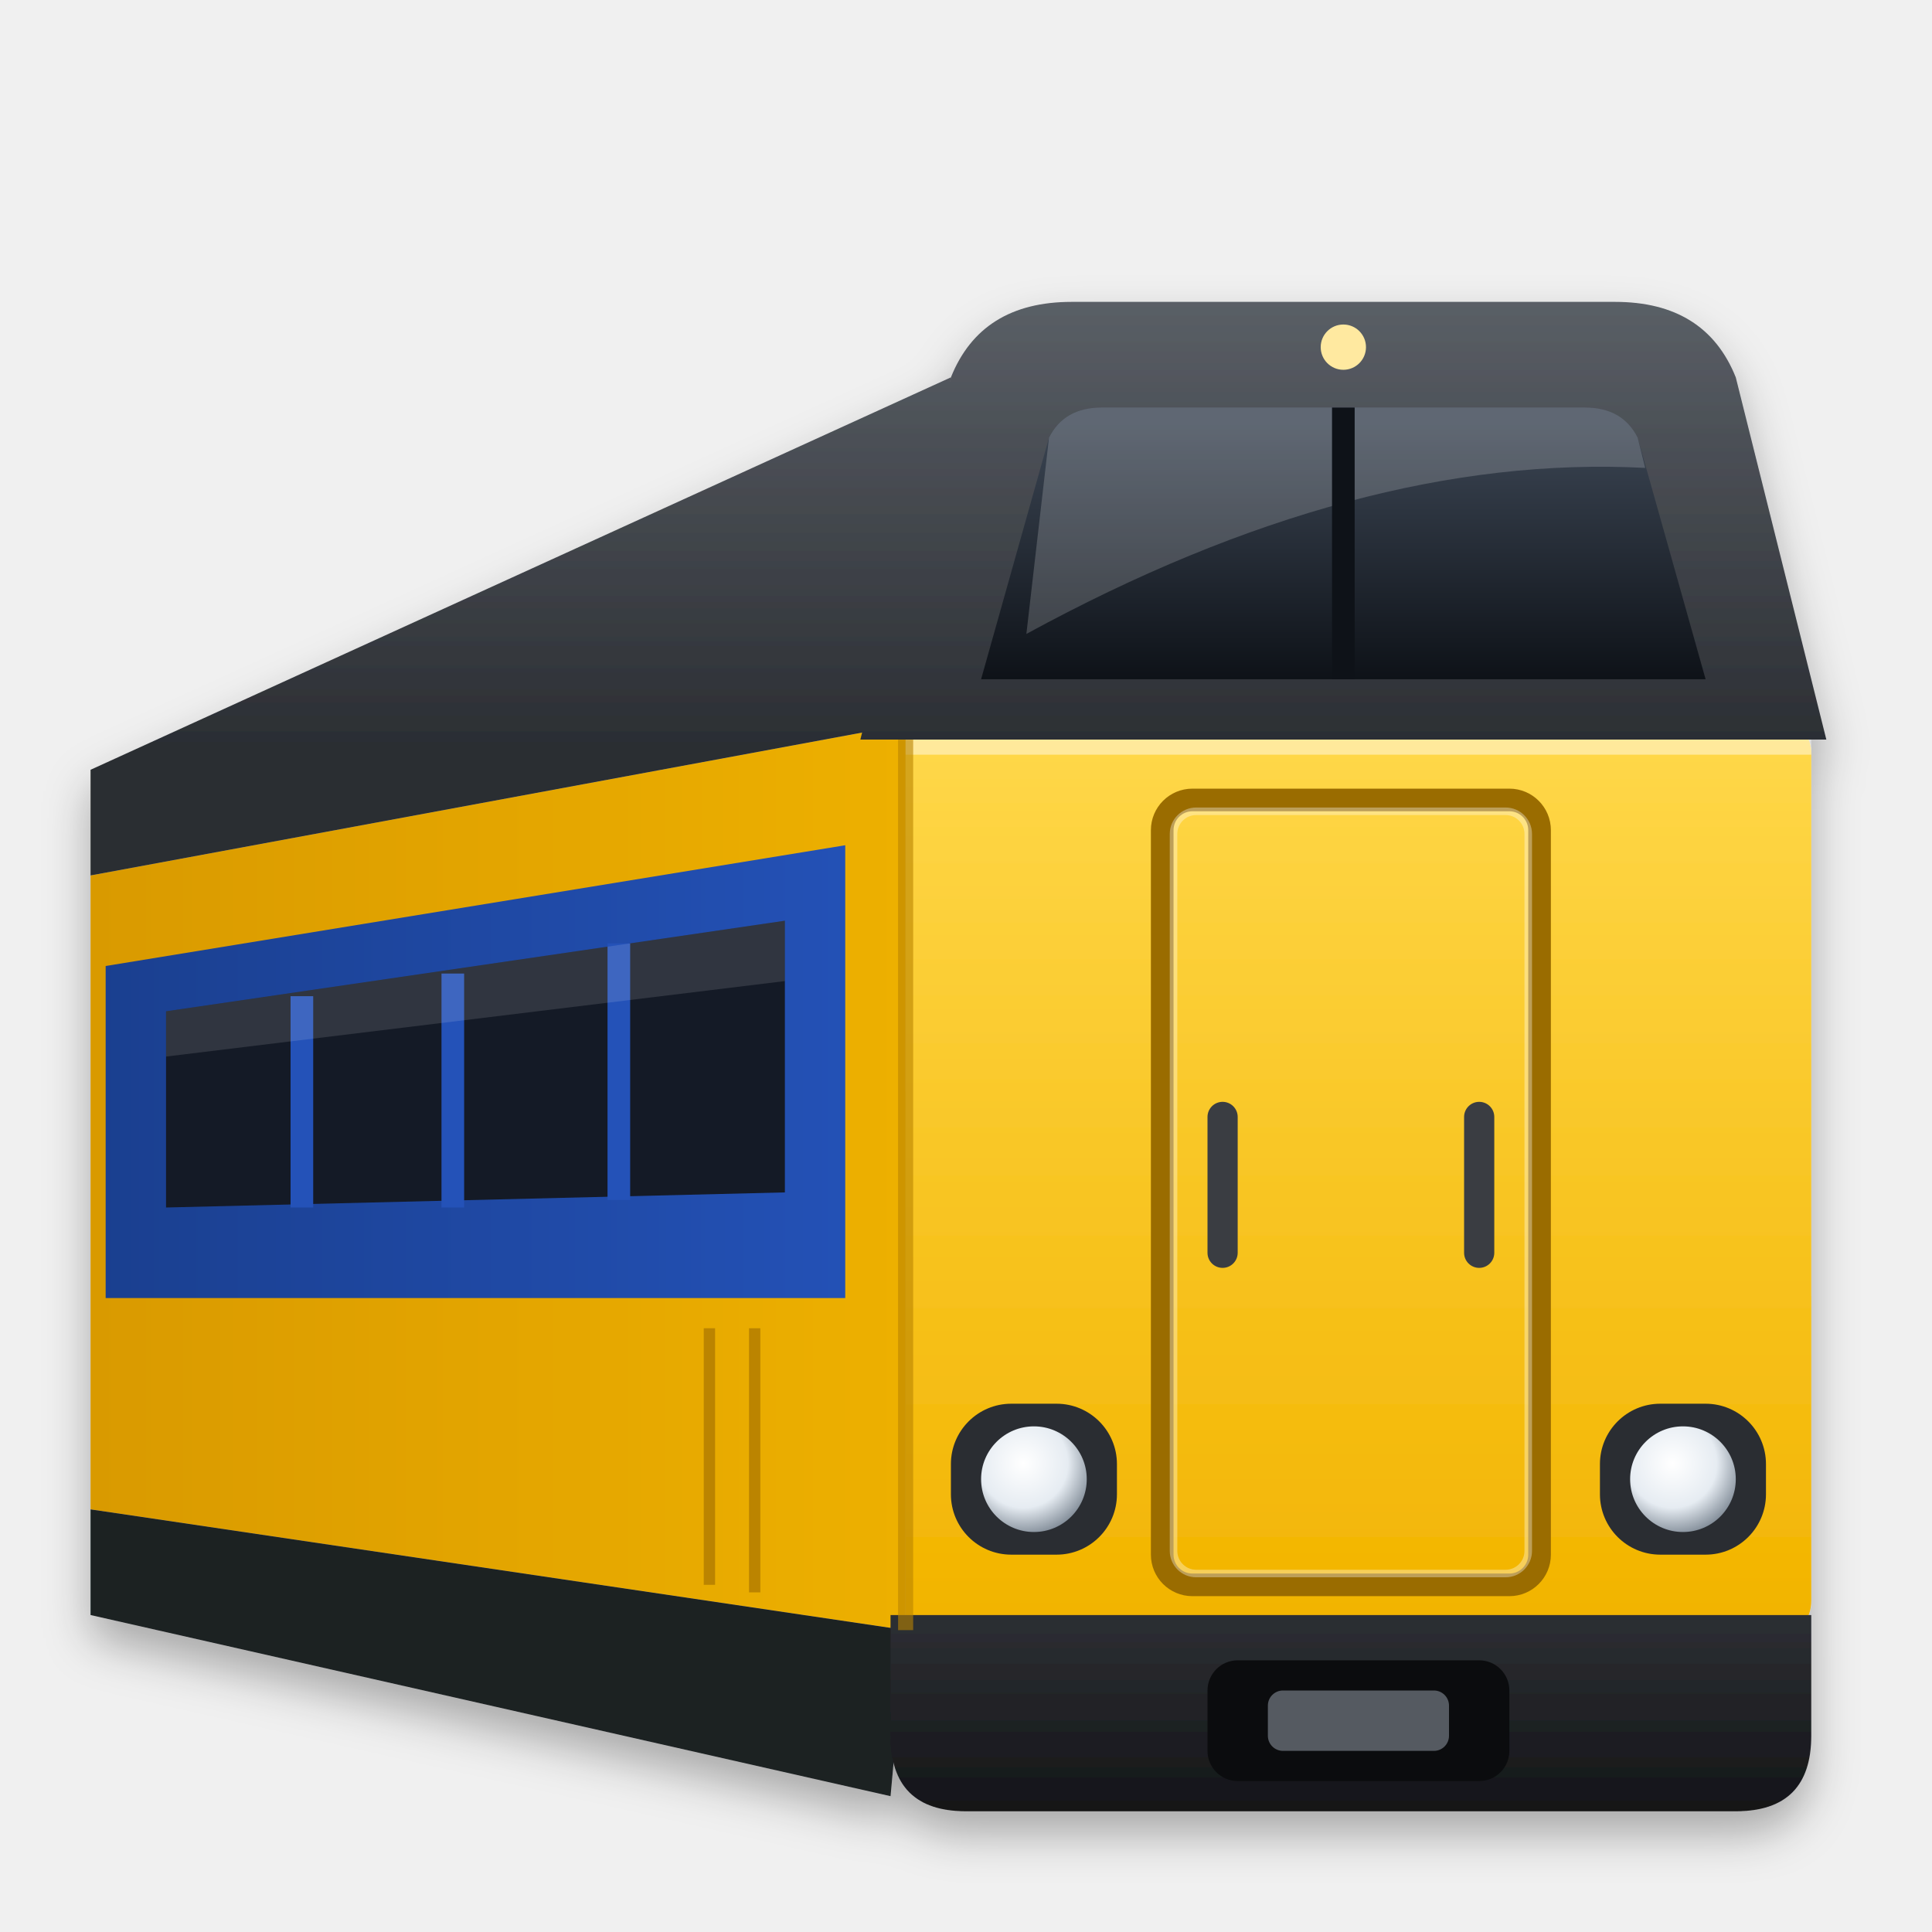
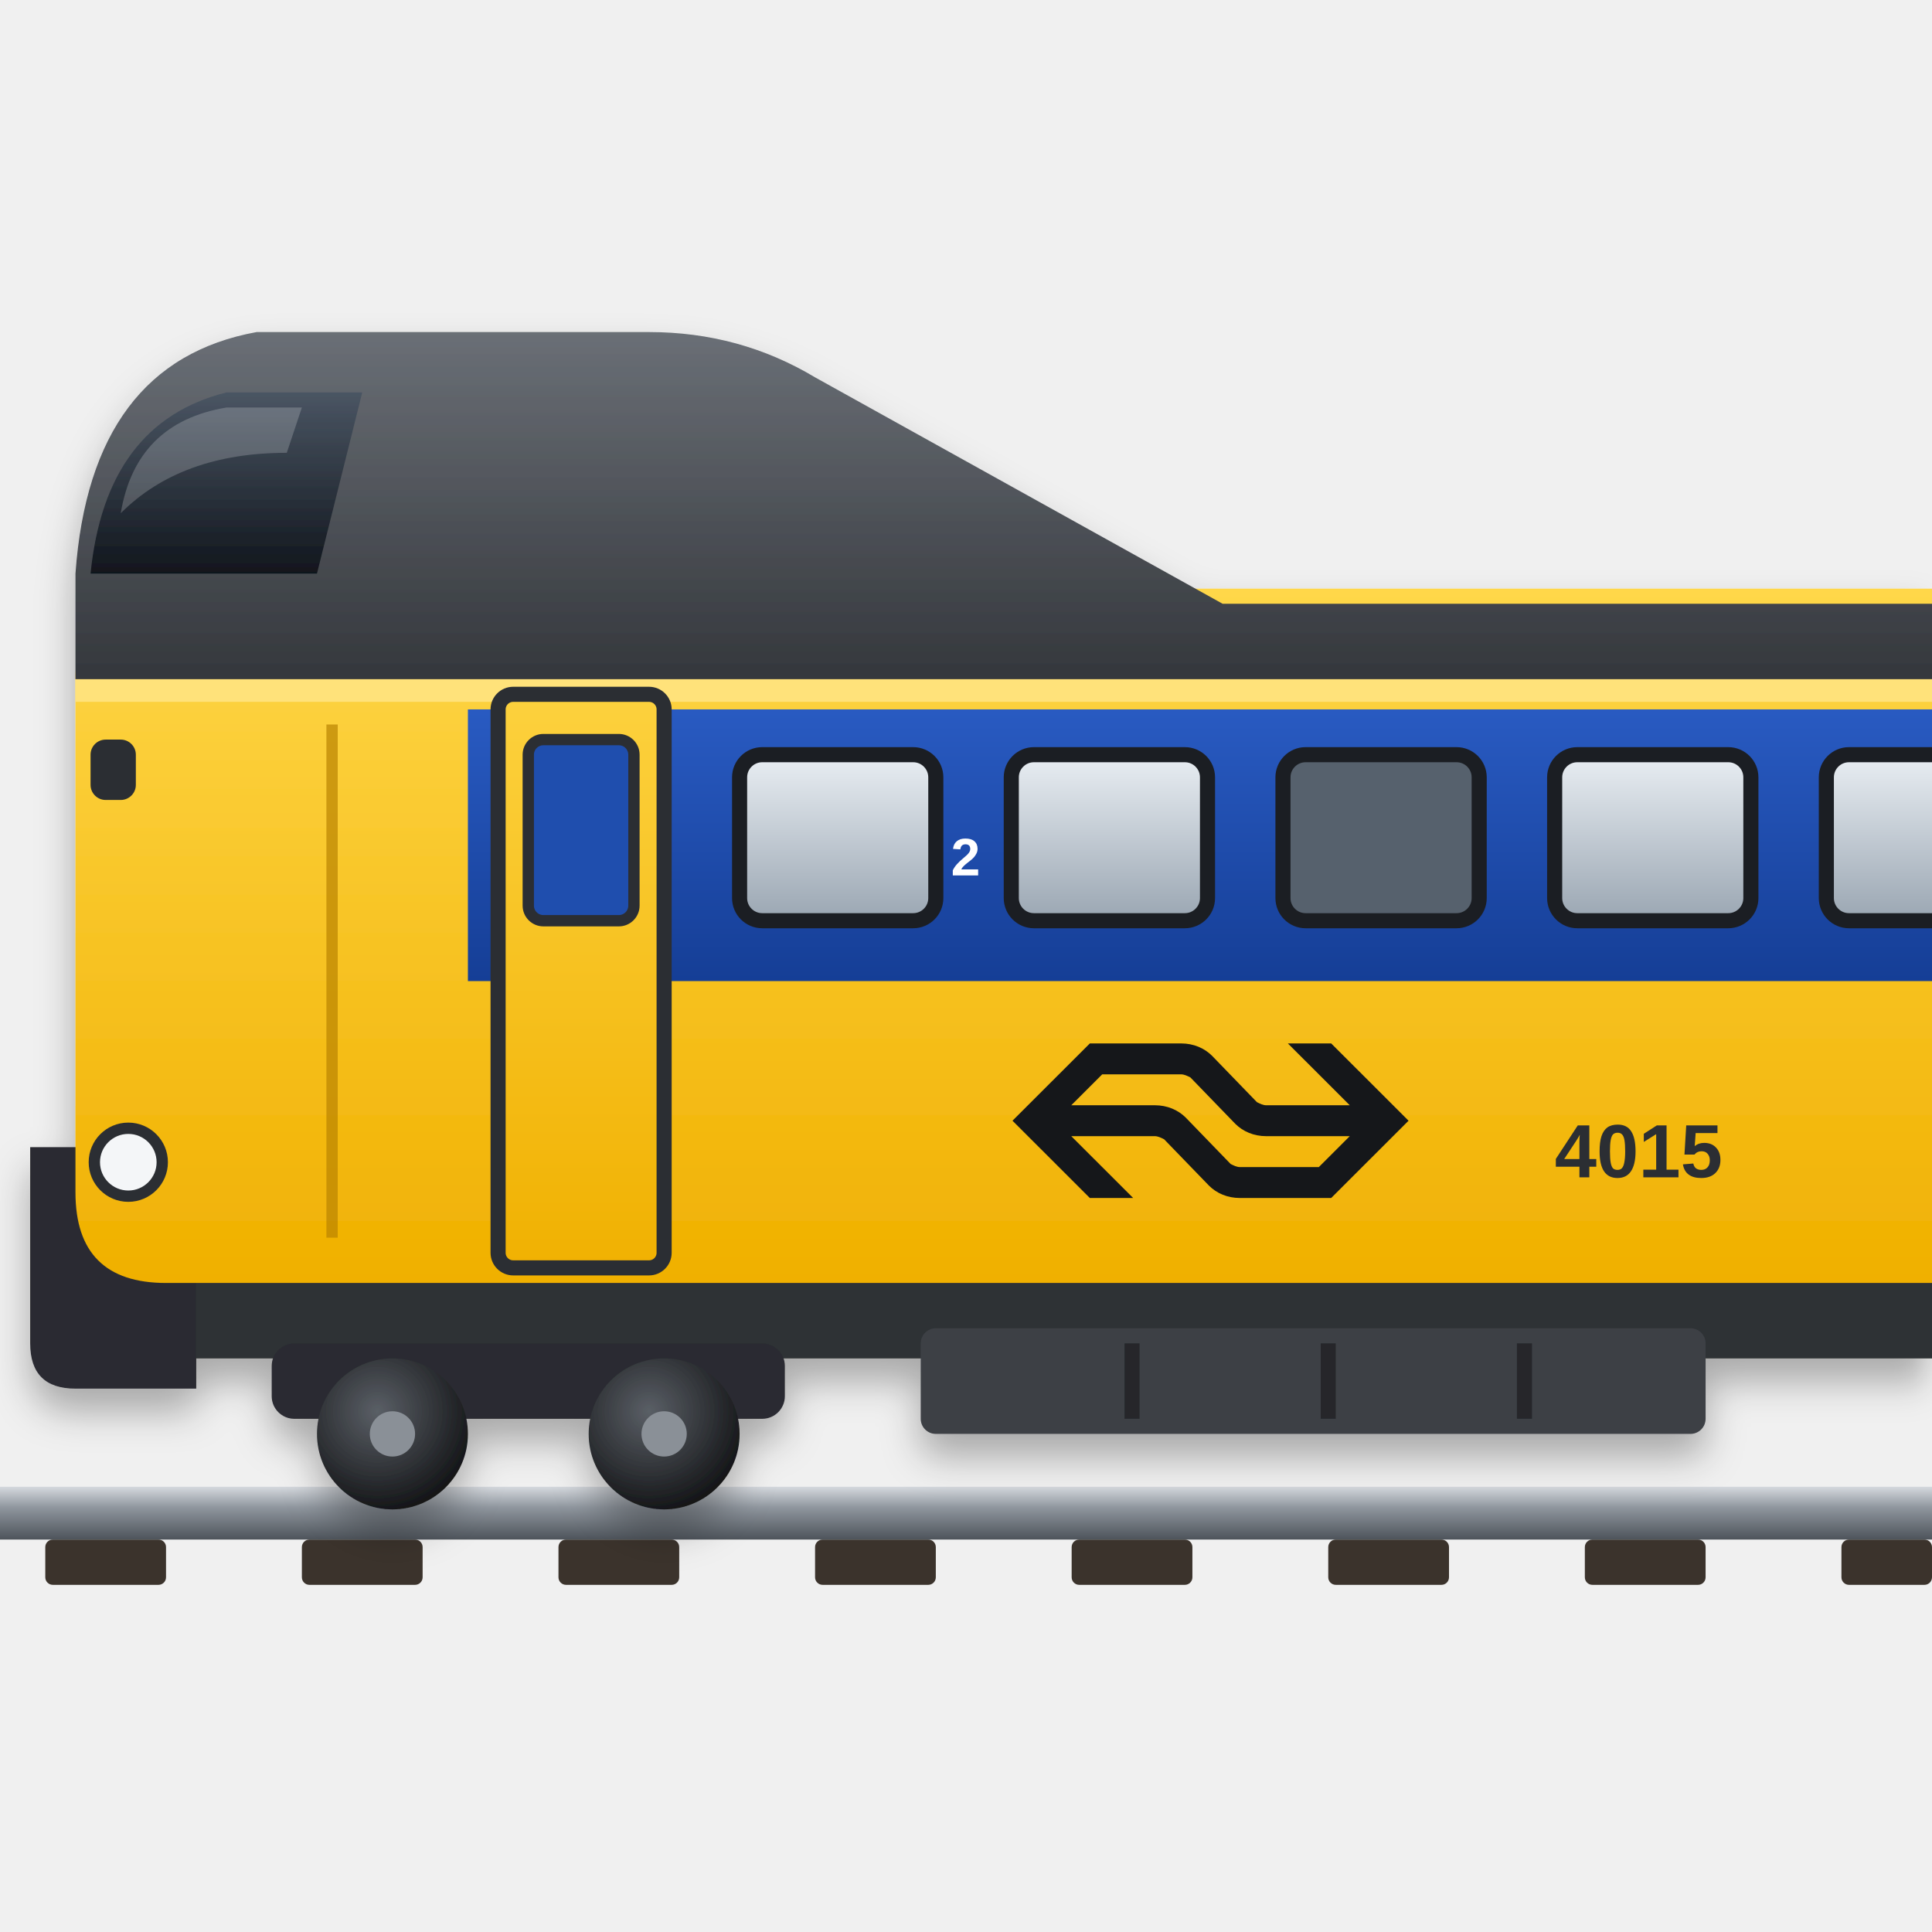
<svg xmlns="http://www.w3.org/2000/svg" width="256" height="256" viewBox="0 0 256 256">
  <defs>
-     <linearGradient id="face" x1="0" y1="96" x2="0" y2="214" gradientUnits="userSpaceOnUse">
+     <linearGradient id="yel" x1="0" y1="92" x2="0" y2="186" gradientUnits="userSpaceOnUse">
      <stop offset="0" stop-color="#FFD84A" />
-       <stop offset="1" stop-color="#F2B400" />
+       <stop offset="1" stop-color="#F0B000" />
    </linearGradient>
-     <linearGradient id="side" x1="12" y1="0" x2="120" y2="0" gradientUnits="userSpaceOnUse">
-       <stop offset="0" stop-color="#D99A00" />
-       <stop offset="1" stop-color="#EDB000" />
+     <linearGradient id="roof" x1="0" y1="60" x2="0" y2="106" gradientUnits="userSpaceOnUse">
+       <stop offset="0" stop-color="#6A6F76" />
+       <stop offset="1" stop-color="#34373C" />
    </linearGradient>
-     <linearGradient id="roof" x1="0" y1="40" x2="0" y2="100" gradientUnits="userSpaceOnUse">
+     <linearGradient id="blue" x1="0" y1="108" x2="0" y2="146" gradientUnits="userSpaceOnUse">
+       <stop offset="0" stop-color="#2A5CC4" />
+       <stop offset="1" stop-color="#153E96" />
+     </linearGradient>
+     <linearGradient id="win" x1="0" y1="0" x2="0" y2="1">
+       <stop offset="0" stop-color="#E9EEF3" />
+       <stop offset="1" stop-color="#9AA6B2" />
+     </linearGradient>
+     <linearGradient id="glass" x1="0" y1="0" x2="0" y2="1">
+       <stop offset="0" stop-color="#4A5563" />
+       <stop offset="1" stop-color="#11161D" />
+     </linearGradient>
+     <linearGradient id="rail" x1="0" y1="0" x2="0" y2="1">
+       <stop offset="0" stop-color="#D5D9DE" />
+       <stop offset=".4" stop-color="#8E959D" />
+       <stop offset="1" stop-color="#4E545B" />
+     </linearGradient>
+     <radialGradient id="wheel" cx=".4" cy=".35" r=".7">
      <stop offset="0" stop-color="#5A5F66" />
-       <stop offset="1" stop-color="#2A2D32" />
-     </linearGradient>
-     <linearGradient id="glass" x1="0" y1="56" x2="0" y2="90" gradientUnits="userSpaceOnUse">
-       <stop offset="0" stop-color="#3C4654" />
-       <stop offset="1" stop-color="#0E1218" />
-     </linearGradient>
-     <linearGradient id="blue" x1="12" y1="0" x2="118" y2="0" gradientUnits="userSpaceOnUse">
-       <stop offset="0" stop-color="#1A3F8F" />
-       <stop offset="1" stop-color="#2452B8" />
-     </linearGradient>
-     <linearGradient id="skirt" x1="0" y1="200" x2="0" y2="240" gradientUnits="userSpaceOnUse">
-       <stop offset="0" stop-color="#3A3D42" />
-       <stop offset="1" stop-color="#141518" />
-     </linearGradient>
-     <radialGradient id="lamp" cx=".4" cy=".35" r=".7">
-       <stop offset="0" stop-color="#FFFFFF" />
-       <stop offset=".6" stop-color="#E6ECF2" />
-       <stop offset="1" stop-color="#7D8894" />
+       <stop offset="1" stop-color="#111214" />
    </radialGradient>
-     <filter id="sh" x="-10%" y="-10%" width="120%" height="125%">
-       <feGaussianBlur in="SourceAlpha" stdDeviation="3" />
+     <filter id="sh" x="-5%" y="-10%" width="110%" height="125%">
+       <feGaussianBlur in="SourceAlpha" stdDeviation="2.5" />
      <feOffset dy="3" />
      <feComponentTransfer>
        <feFuncA type="linear" slope=".3" />
      </feComponentTransfer>
      <feMerge>
        <feMergeNode />
        <feMergeNode in="SourceGraphic" />
      </feMerge>
    </filter>
+     <path id="ns" d="M100.983,69.133C95.517,69.133 90.733,67.085 87.317,63.672L67.5,43.192C66.133,42.509 64.767,41.827 63.4,41.827H26.5L53.833,69.133H34.7L0.533,35L34.7,0.867H75.017C80.483,0.867 85.267,2.915 88.683,6.328L108.5,26.808C109.867,27.491 111.233,28.173 112.6,28.173H149.5L122.167,0.867H141.3L175.467,35L141.3,69.133H100.983ZM63.4,28.173C68.867,28.173 73.65,30.221 77.067,33.635L96.883,54.115C98.25,54.797 99.617,55.48 100.983,55.48H135.833L149.5,41.827H112.6C107.133,41.827 102.35,39.779 98.933,36.365L79.117,15.885C77.75,15.203 76.383,14.52 75.017,14.52H40.167L26.5,28.173H63.4Z" fill-rule="evenodd" />
  </defs>
-   <g filter="url(#sh)">
-     <path d="M120 96L12 116V200L120 216Z" fill="url(#side)" />
-     <path d="M126 50L12 102V116L120 96Z" fill="url(#roof)" />
-     <path d="M120 216L12 200V214L118 238Z" fill="#1E2024" />
-     <path d="M120 96H236Q240 96 240 100V212Q240 216 236 216H120Z" fill="url(#face)" />
-     <path d="M114 98L126 50Q130 40 142 40H214Q226 40 230 50L242 98Z" fill="url(#roof)" />
-     <path d="M118 214H240V230Q240 240 230 240H128Q118 240 118 230Z" fill="url(#skirt)" />
+   <g transform="translate(0 -16)">
+     <g fill="#3B332C">
+       <rect x="6" y="220" width="16" height="6" rx="1" />
+       <rect x="40" y="220" width="16" height="6" rx="1" />
+       <rect x="74" y="220" width="16" height="6" rx="1" />
+       <rect x="108" y="220" width="16" height="6" rx="1" />
+       <rect x="142" y="220" width="16" height="6" rx="1" />
+       <rect x="176" y="220" width="16" height="6" rx="1" />
+       <rect x="210" y="220" width="16" height="6" rx="1" />
+       <rect x="244" y="220" width="12" height="6" rx="1" />
+     </g>
+     <rect x="0" y="213" width="256" height="7" fill="url(#rail)" />
+     <g filter="url(#sh)">
+       <rect x="22" y="182" width="234" height="14" fill="#2E3135" />
+       <rect x="122" y="192" width="104" height="14" rx="2" fill="#3C4045" />
+       <path d="M150 194V204M176 194V204M202 194V204" stroke="#26282C" stroke-width="2" />
+       <rect x="36" y="194" width="68" height="10" rx="3" fill="#2A2C30" />
+       <circle cx="52" cy="206" r="10" fill="url(#wheel)" />
+       <circle cx="88" cy="206" r="10" fill="url(#wheel)" />
+       <circle cx="52" cy="206" r="3" fill="#8A9097" />
+       <circle cx="88" cy="206" r="3" fill="#8A9097" />
+       <path d="M4 168H26V200H10Q4 200 4 194Z" fill="#2A2C30" />
+       <path d="M20 94H256V186H22Q10 186 10 174V106Q10 94 20 94Z" fill="url(#yel)" />
+       <path d="M10 108V92Q12 64 34 60H86Q98 60 108 66L162 96H256V106H10Z" fill="url(#roof)" />
+       <path d="M12 92Q14 72 30 68H48L42 92Z" fill="url(#glass)" />
+       <path d="M16 84Q18 72 30 70H40L38 76Q24 76 16 84Z" fill="#fff" opacity=".2" />
+     </g>
+     <rect x="10" y="106" width="246" height="3" fill="#FFE27A" />
+     <rect x="62" y="110" width="194" height="36" fill="url(#blue)" />
+     <rect x="66" y="108" width="22" height="76" rx="2" fill="url(#yel)" stroke="#2B2E33" stroke-width="2" />
+     <rect x="70" y="114" width="14" height="24" rx="2" fill="#1F4EAE" stroke="#2B2E33" stroke-width="1.5" />
+     <g stroke="#1B1E23" stroke-width="2">
+       <rect x="98" y="116" width="26" height="22" rx="3" fill="url(#win)" />
+       <rect x="134" y="116" width="26" height="22" rx="3" fill="url(#win)" />
+       <rect x="170" y="116" width="26" height="22" rx="3" fill="#56616D" />
+       <rect x="206" y="116" width="26" height="22" rx="3" fill="url(#win)" />
+       <rect x="242" y="116" width="26" height="22" rx="3" fill="url(#win)" />
+     </g>
+     <rect x="12" y="114" width="6" height="8" rx="2" fill="#2B2E33" />
+     <circle cx="17" cy="170" r="4.5" fill="#F4F6F8" stroke="#2B2E33" stroke-width="1.5" />
+     <path d="M44 112V180" stroke="#B98300" stroke-width="1.5" opacity=".7" />
+     <use href="#ns" fill="#15171A" transform="translate(134 154) scale(.3)" />
+     <text x="206" y="172" font-family="Segoe UI, Arial, sans-serif" font-size="10" font-weight="700" fill="#2B2E33">4015</text>
+     <text x="126" y="132" font-family="Segoe UI, Arial, sans-serif" font-size="7" font-weight="700" fill="#fff">2</text>
  </g>
-   <path d="M112 112L14 128V172L112 172Z" fill="url(#blue)" />
-   <path d="M104 122L22 134V160L104 158Z" fill="#141A26" />
-   <g stroke="#2452B8" stroke-width="3">
-     <path d="M82 125V159M60 129V160M40 132V160" />
-   </g>
-   <path d="M104 122L22 134V140L104 130Z" fill="#fff" opacity=".12" />
-   <path d="M94 176V210M100 176V211" stroke="#A87400" stroke-width="1.5" opacity=".7" />
-   <path d="M130 90L139 58Q141 54 146 54H210Q215 54 217 58L226 90Z" fill="url(#glass)" />
-   <path d="M139 58Q141 54 146 54H210Q215 54 217 58L218 62Q180 60 136 84Z" fill="#fff" opacity=".18" />
-   <path d="M178 54V90" stroke="#0E1218" stroke-width="3" />
-   <circle cx="178" cy="46" r="3" fill="#FFE9A0" />
-   <rect x="120" y="98" width="120" height="2" fill="#fff" opacity=".45" />
-   <path d="M120 98V216" stroke="#B98300" stroke-width="2" opacity=".6" />
-   <rect x="154" y="106" width="50" height="104" rx="4" fill="none" stroke="#9A6C00" stroke-width="3" />
-   <rect x="155.5" y="107.5" width="47" height="101" rx="3" fill="none" stroke="#fff" stroke-opacity=".35" stroke-width="1" />
-   <g fill="#3A3D42">
-     <rect x="160" y="146" width="4" height="22" rx="2" />
-     <rect x="194" y="146" width="4" height="22" rx="2" />
-   </g>
-   <g fill="#2A2D32">
-     <rect x="126" y="186" width="22" height="20" rx="8" />
-     <rect x="212" y="186" width="22" height="20" rx="8" />
-   </g>
-   <circle cx="137" cy="196" r="7" fill="url(#lamp)" />
-   <circle cx="223" cy="196" r="7" fill="url(#lamp)" />
-   <rect x="160" y="220" width="40" height="16" rx="4" fill="#0B0C0E" />
-   <rect x="168" y="224" width="24" height="8" rx="2" fill="#555A61" />
</svg>
